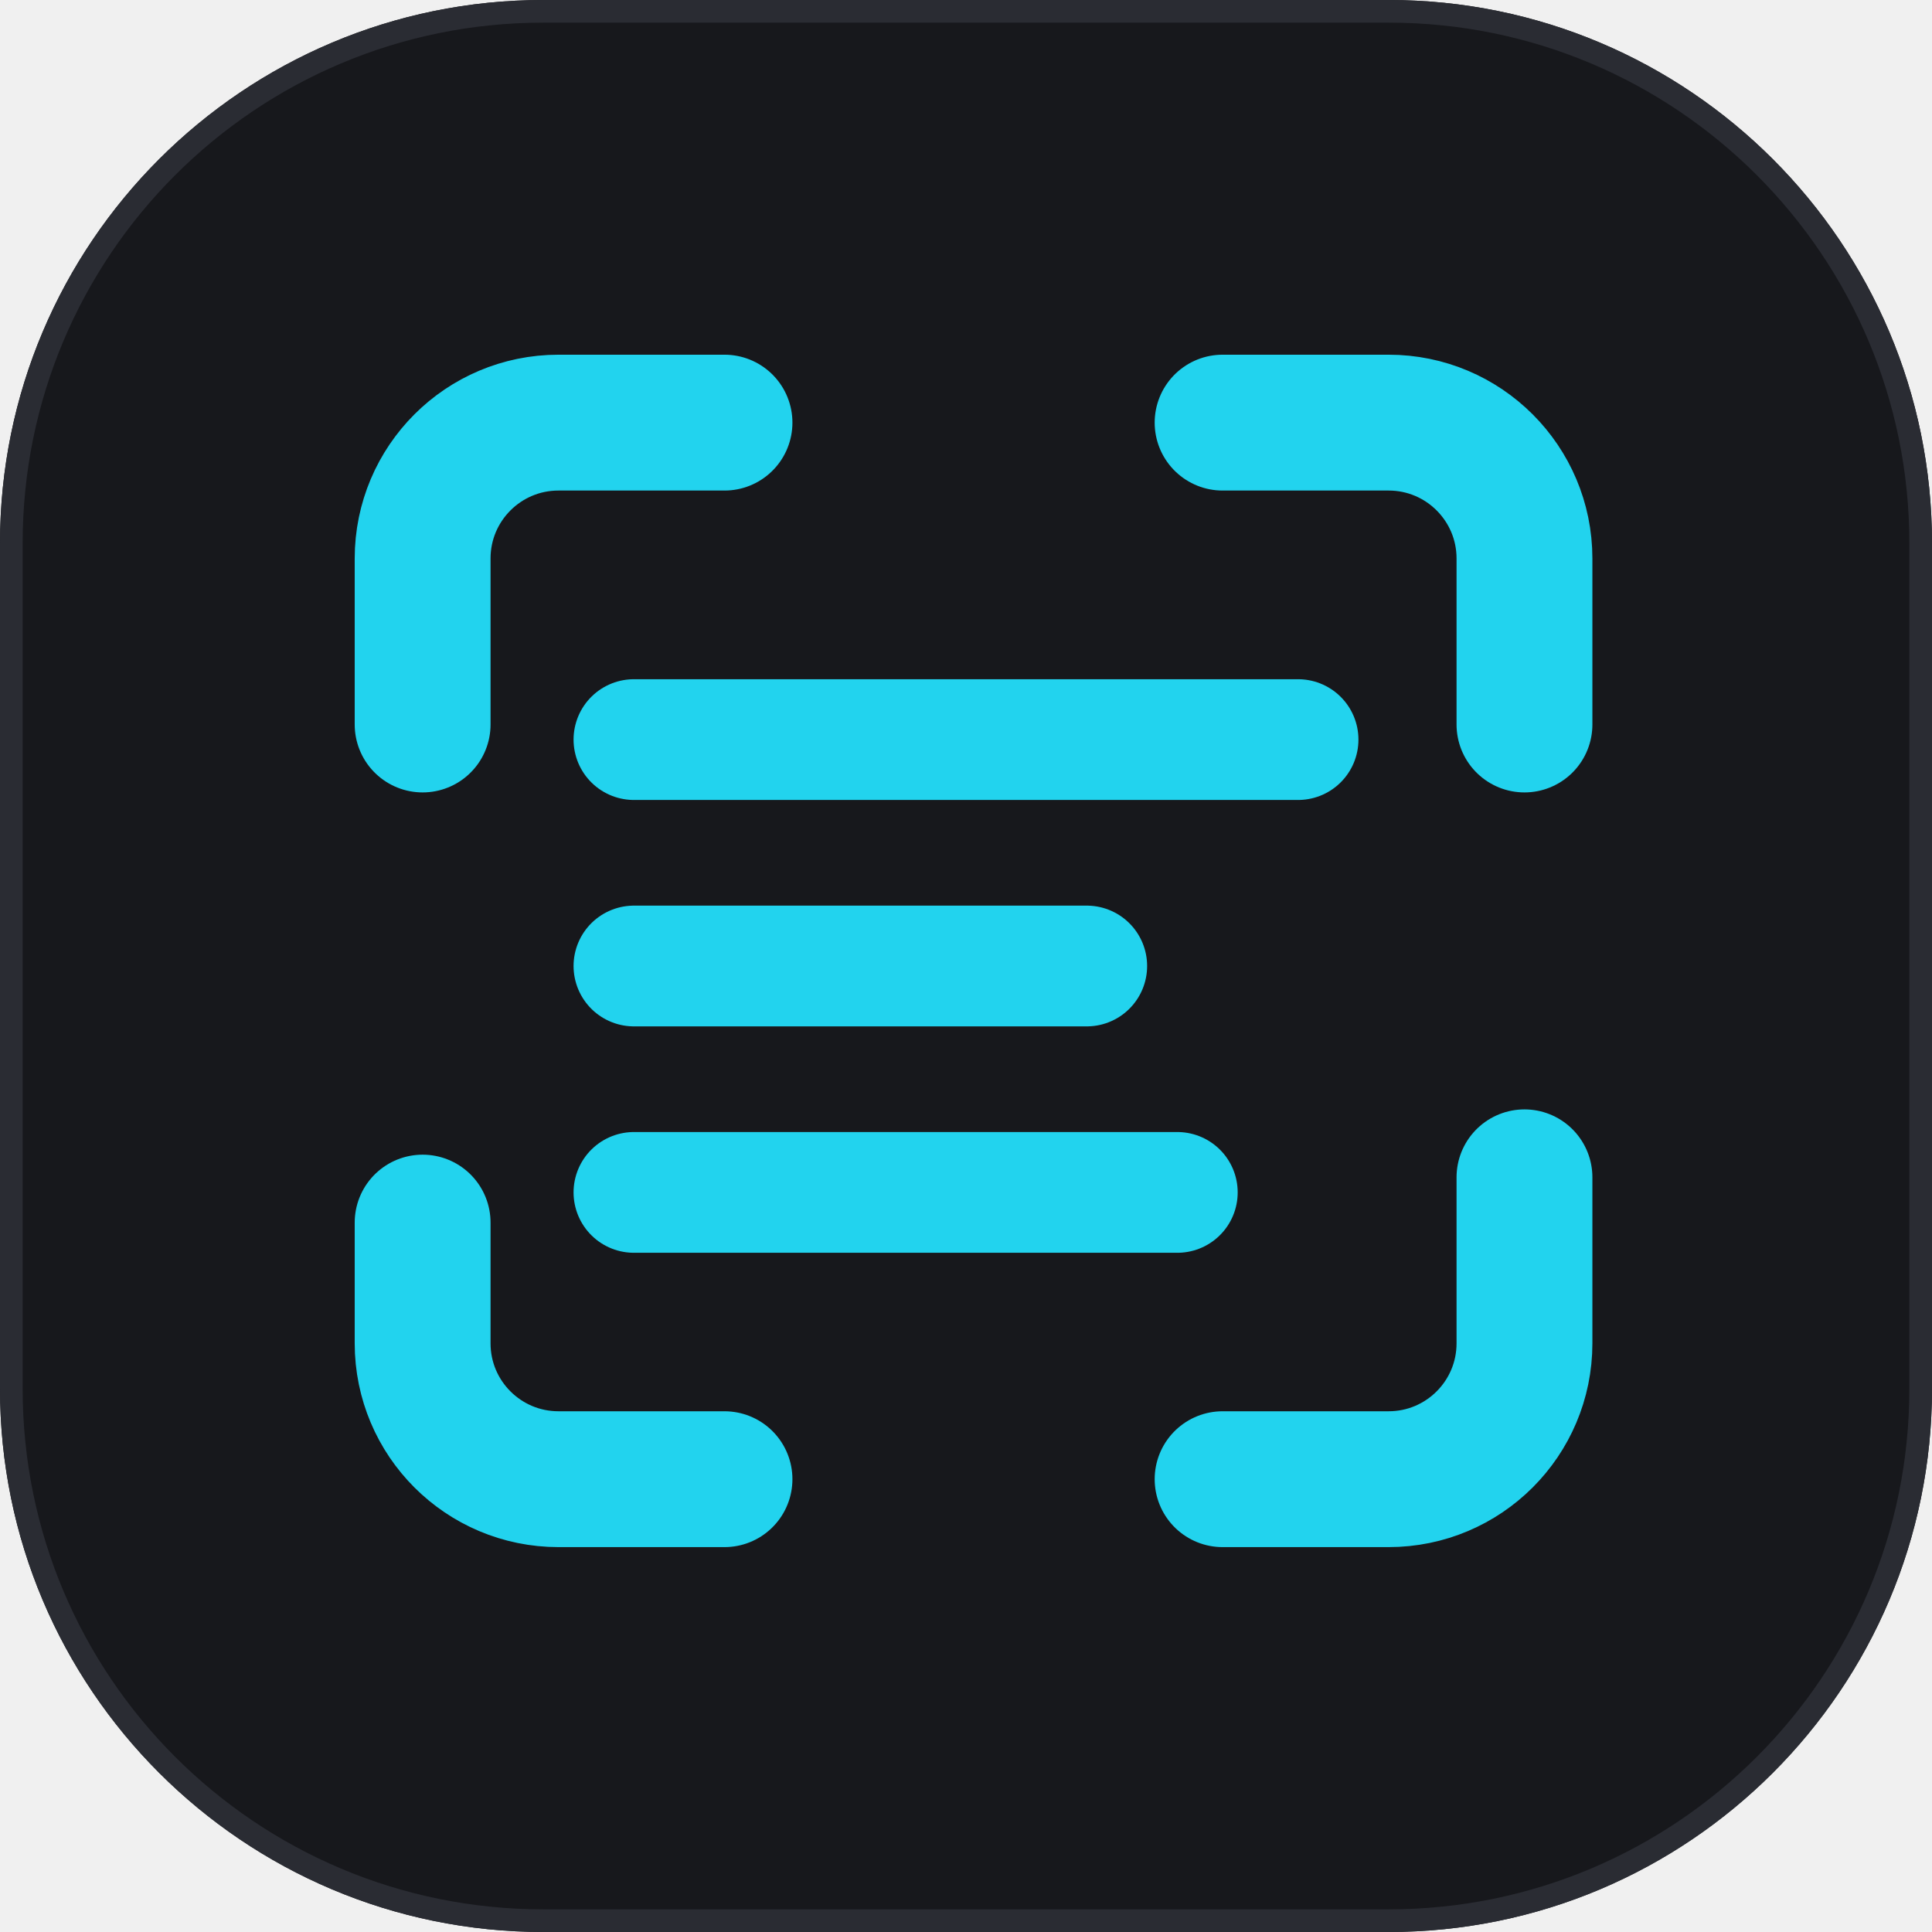
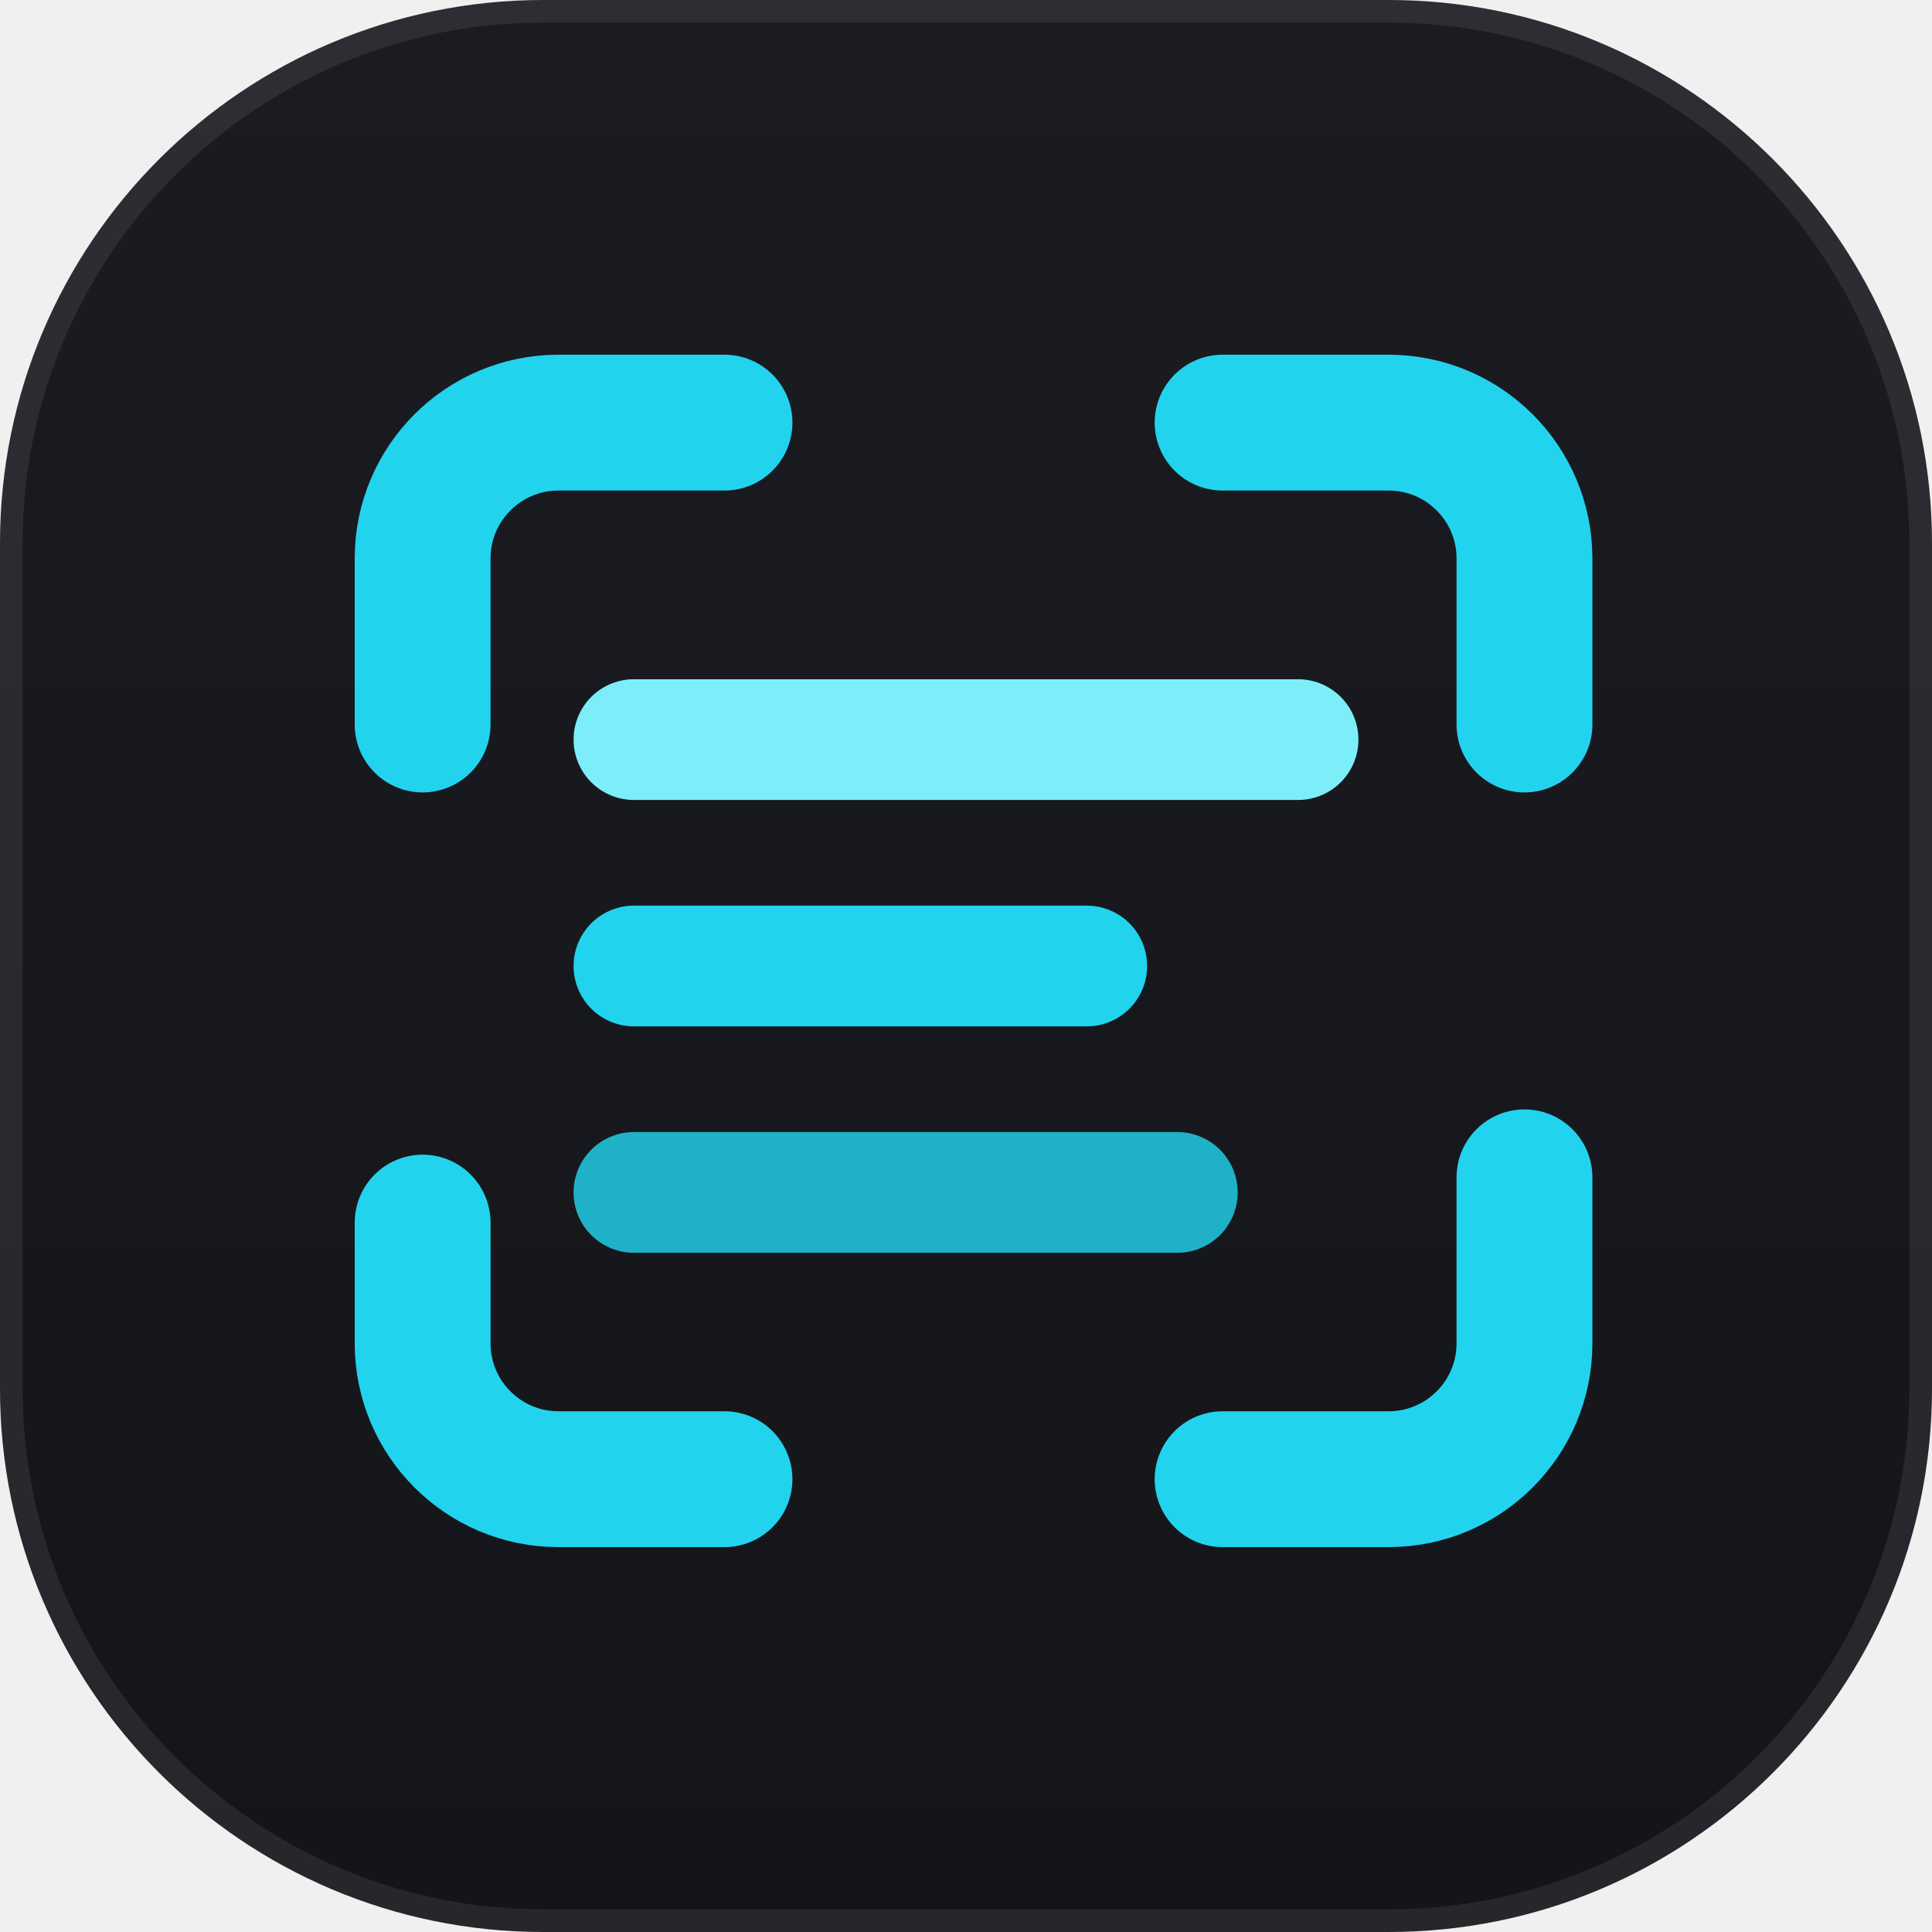
<svg xmlns="http://www.w3.org/2000/svg" width="128" height="128" viewBox="0 0 128 128">
-   <rect width="128" height="128" rx="36" fill="#17181c" />
-   <rect x=".75" y=".75" width="126.5" height="126.5" rx="35.25" fill="none" stroke="#2a2c33" stroke-width="1.5" />
+   <defs>
+     <linearGradient id="bg" x1="0" y1="0" x2="0" y2="1">
+       <stop offset="0" stop-color="#1a1c22" />
+       <stop offset="1" stop-color="#131519" />
+     </linearGradient>
+   </defs>
+   <rect width="128" height="128" rx="36" fill="url(#bg)" />
+   <rect x=".75" y=".75" width="126.5" height="126.5" rx="35.25" fill="none" stroke="#ffffff" stroke-opacity=".08" stroke-width="1.5" />
  <path d="M48 28H37a9 9 0 0 0-9 9v11m53-20h11a9 9 0 0 1 9 9v11m0 30v11a9 9 0 0 1-9 9H81m-33 0H37a9 9 0 0 1-9-9V81" fill="none" stroke="#22d3ee" stroke-width="9" stroke-linecap="round" stroke-linejoin="round" />
-   <path d="M42 49h44M42 64h30M42 79h36" fill="none" stroke="#22d3ee" stroke-width="8" stroke-linecap="round" />
+   <path d="M42 49h44" fill="none" stroke="#7ceef9" stroke-width="8" stroke-linecap="round" />
+   <path d="M42 64h30" fill="none" stroke="#22d3ee" stroke-width="8" stroke-linecap="round" />
+   <path d="M42 79h36" fill="none" stroke="#22d3ee" stroke-opacity=".82" stroke-width="8" stroke-linecap="round" />
</svg>
